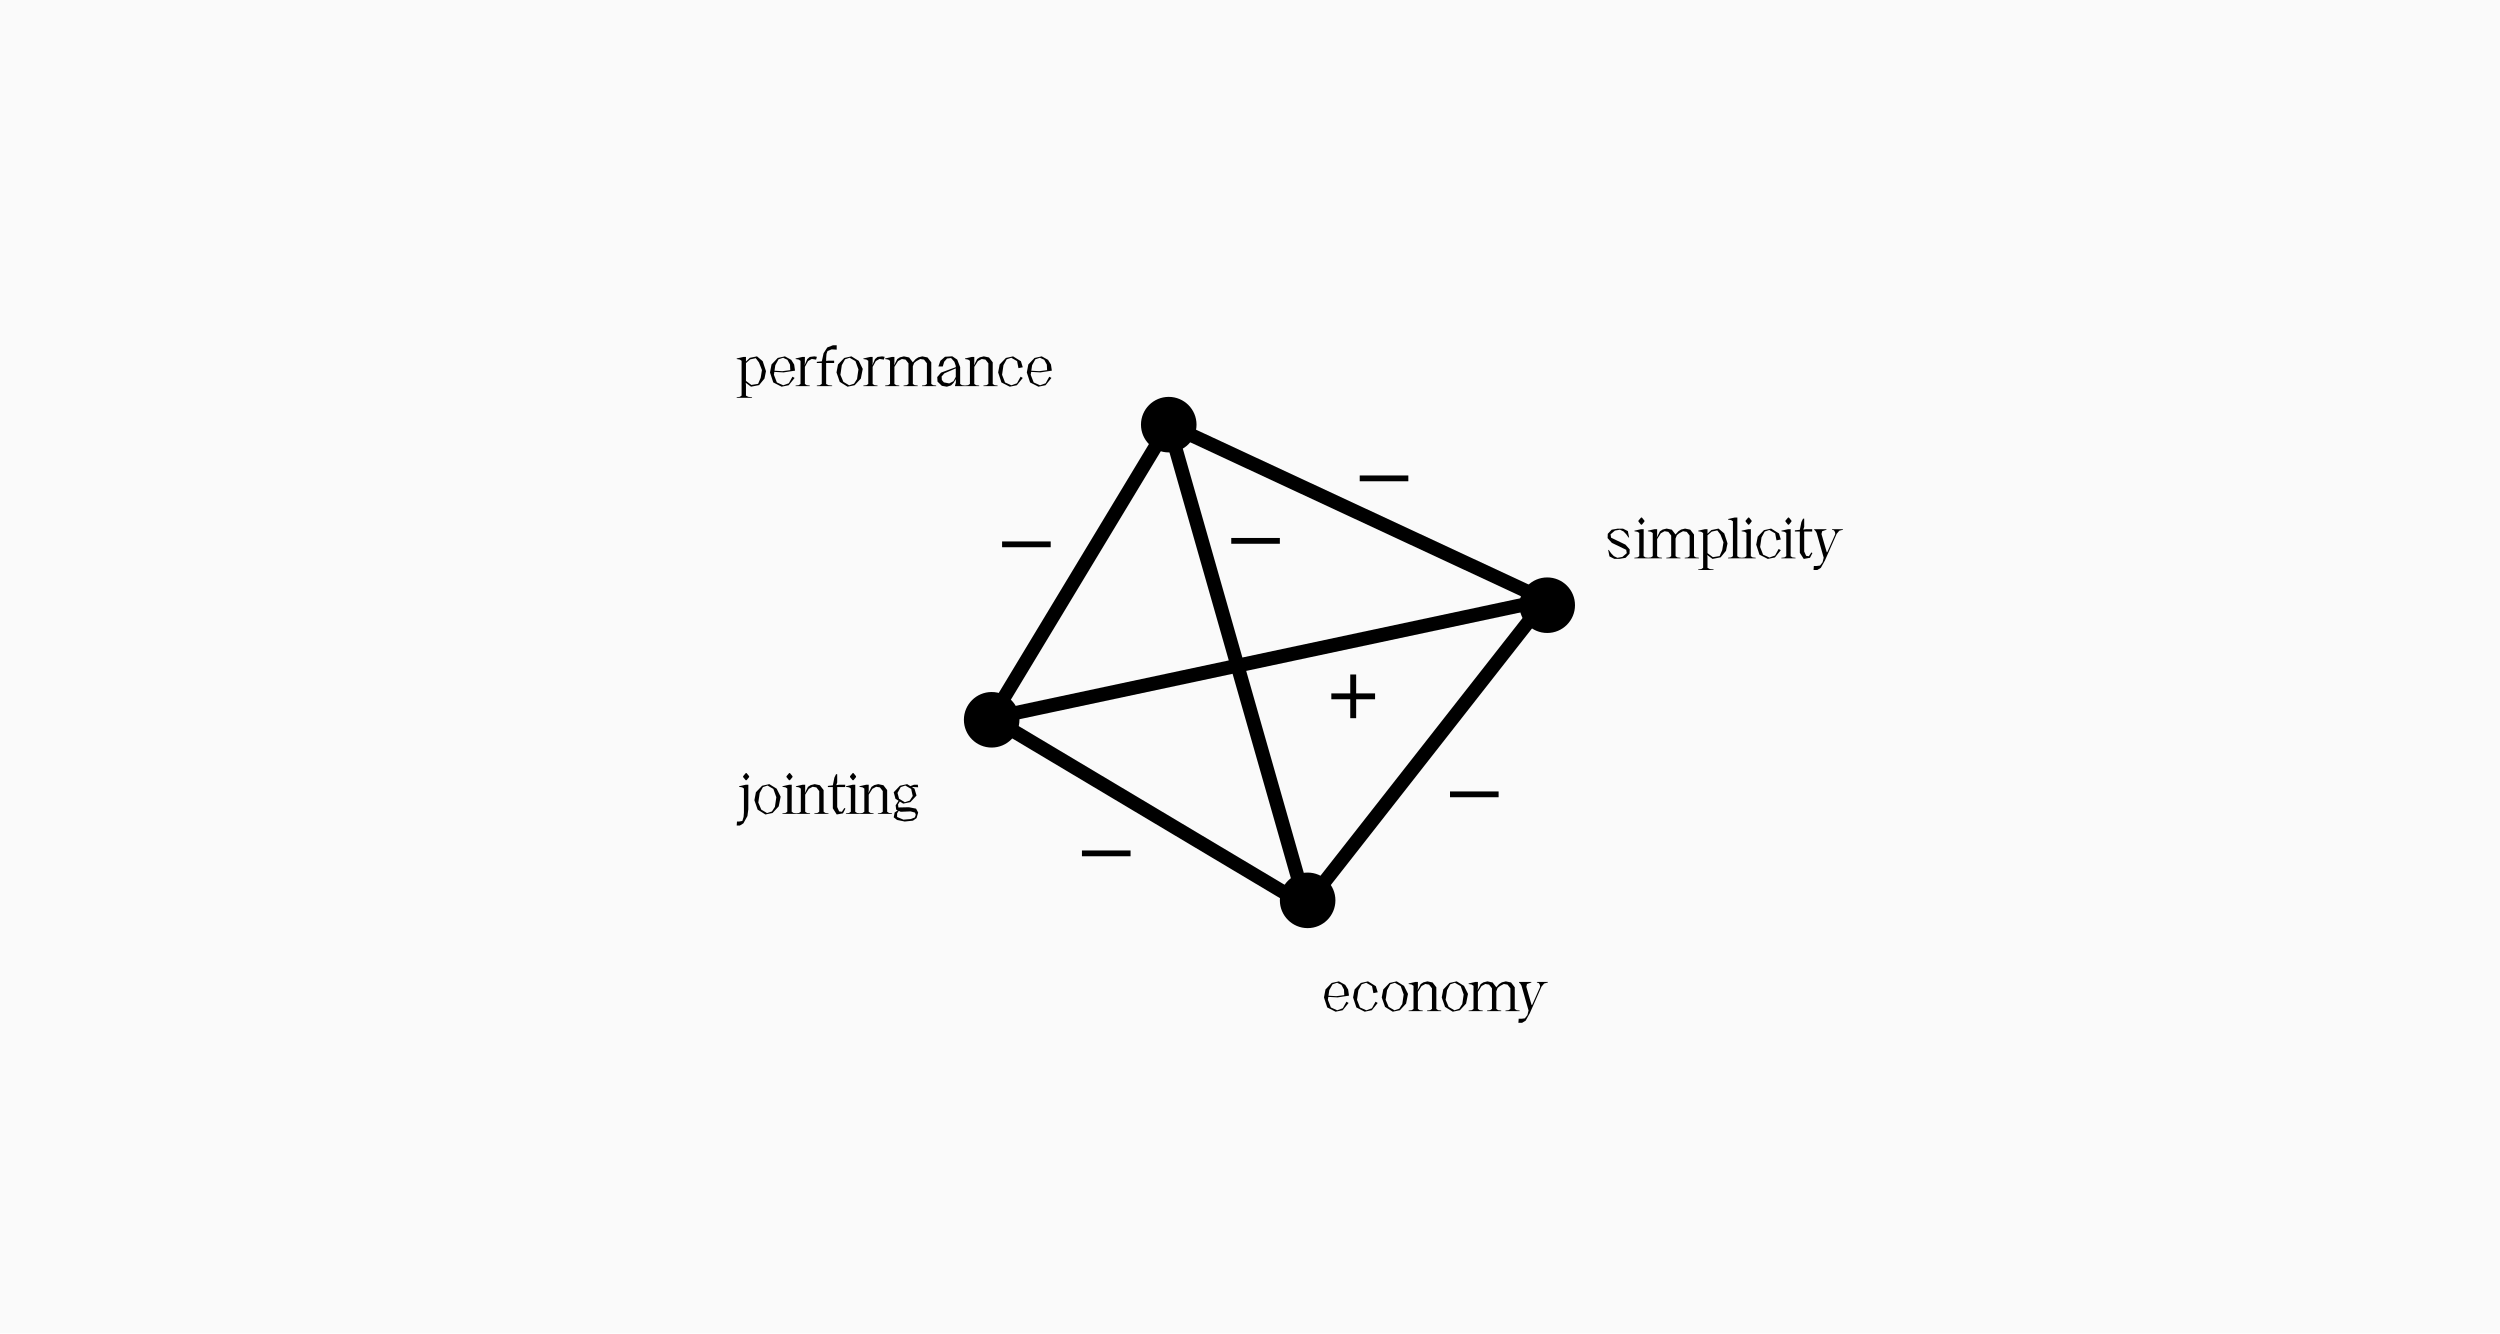
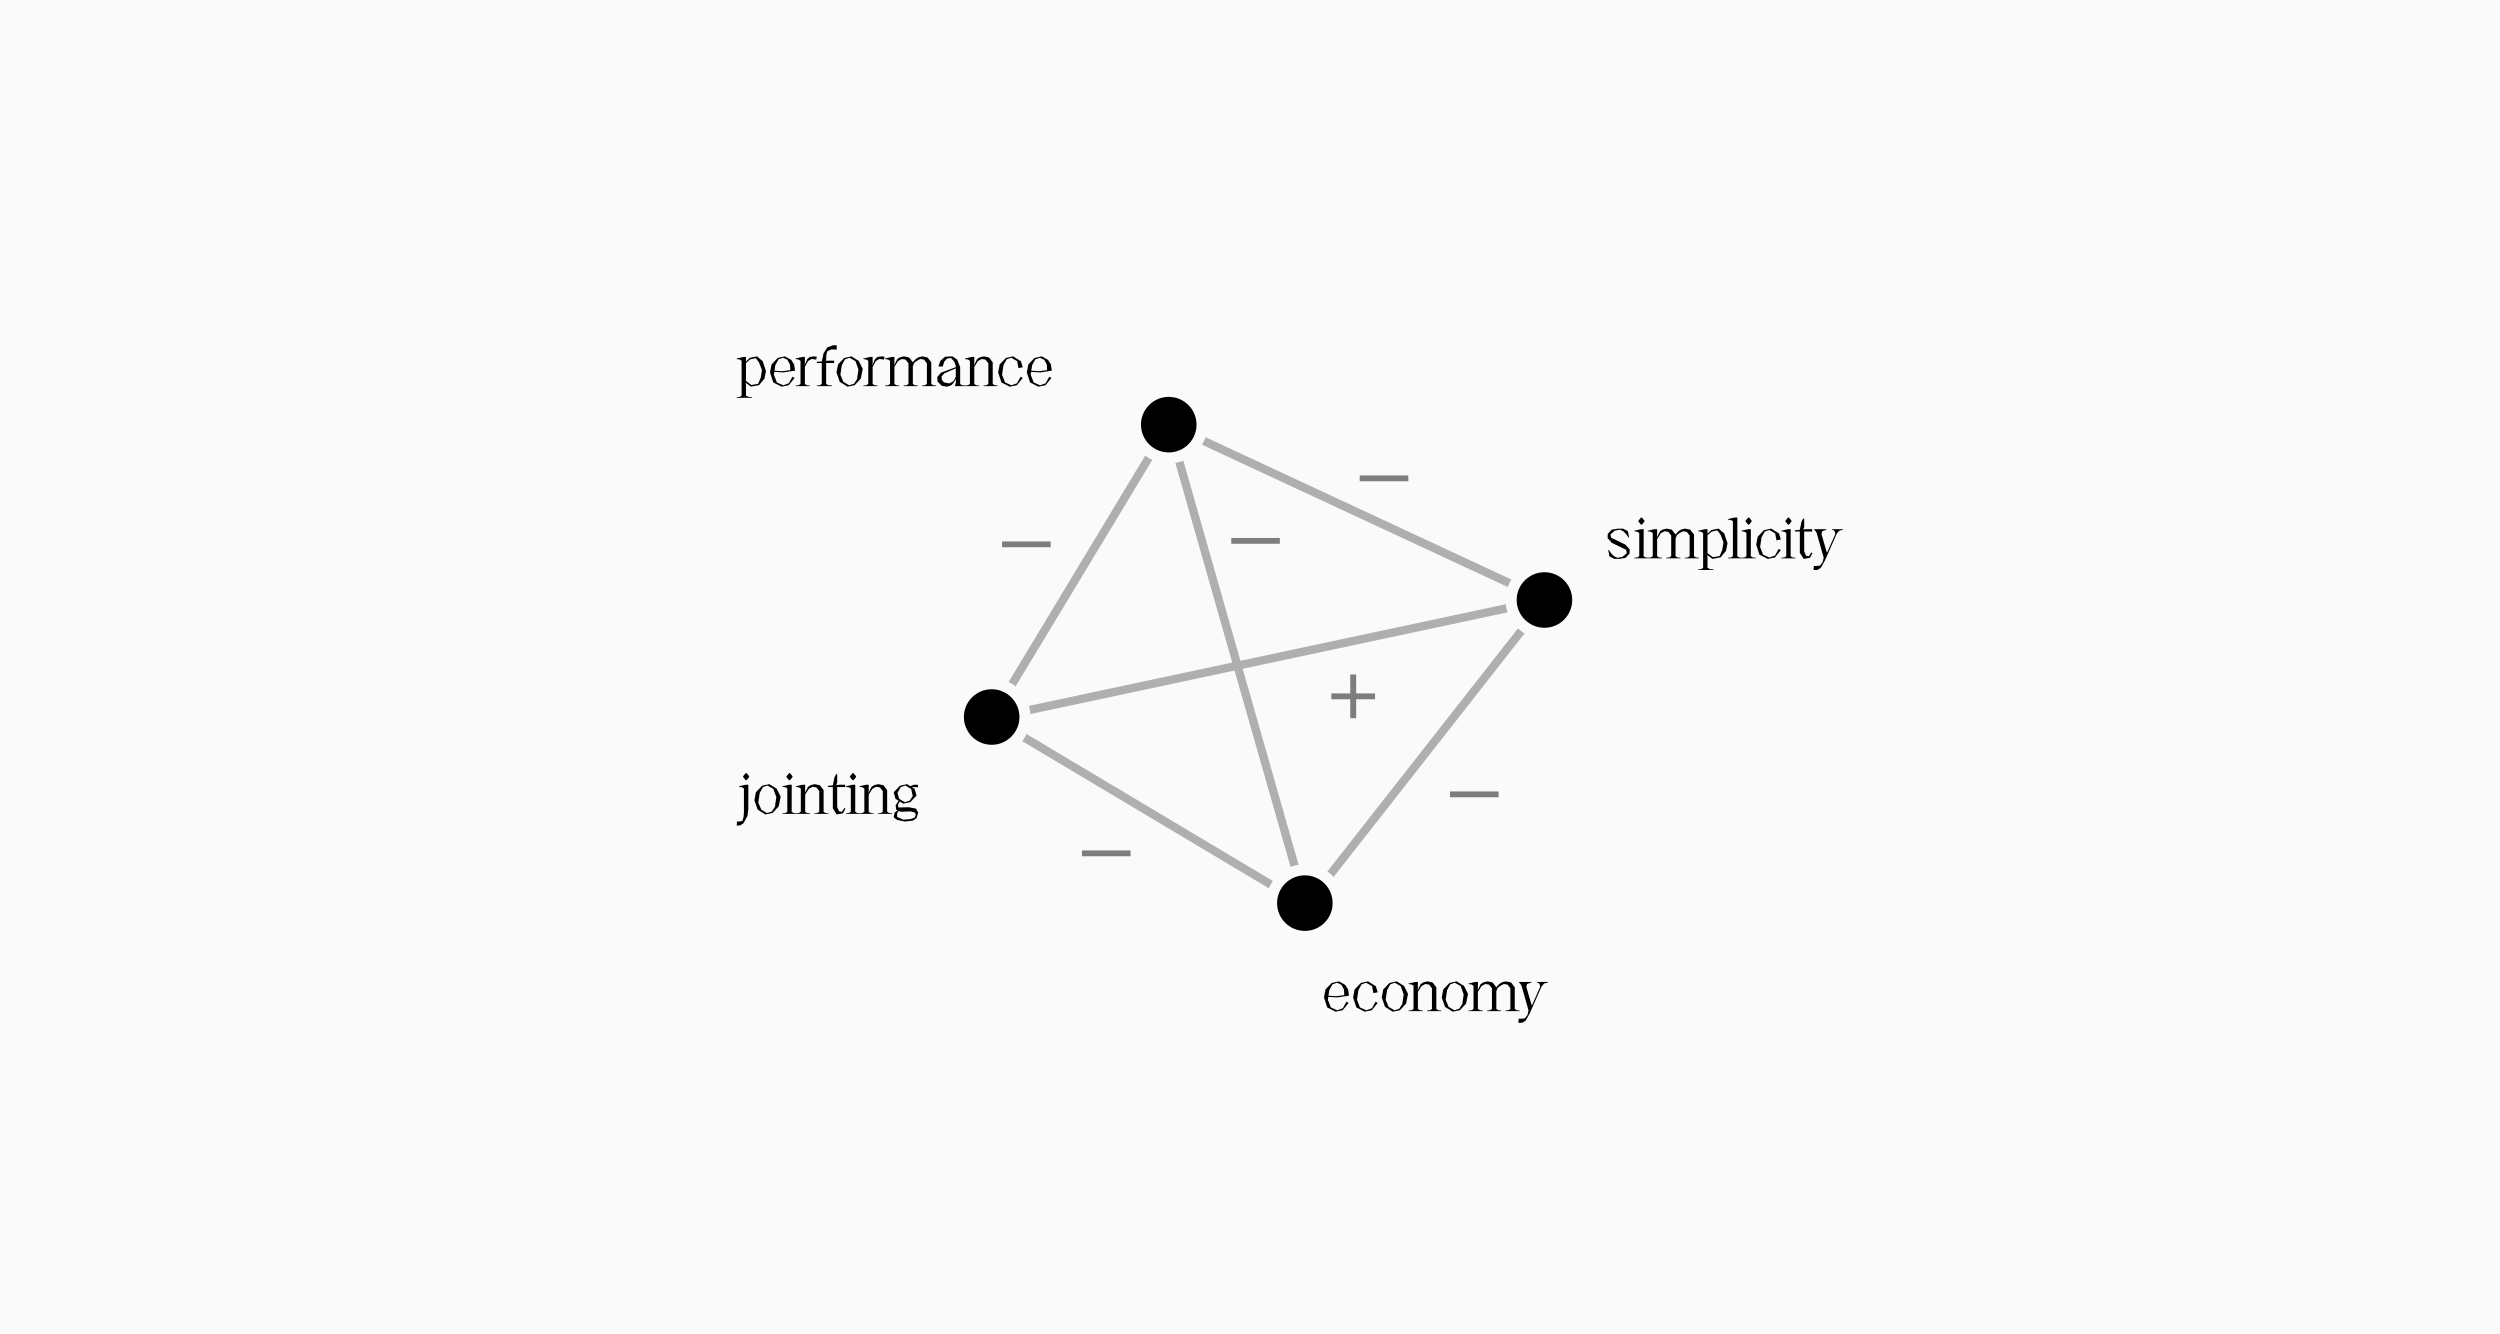
<svg xmlns="http://www.w3.org/2000/svg" width="900" height="480" viewBox="0 0 900 480" fill="none">
  <rect width="900" height="480" fill="#FAFAFA" />
-   <path d="M420.75 152.875L470.125 326M420.75 152.875L357 258.5M420.75 152.875L556.375 216M470.125 326L556.375 216M470.125 326L357 258.5M556.375 216L357 258.5" stroke="black" stroke-width="5" />
-   <circle cx="357" cy="259.125" r="10" fill="black" />
-   <circle cx="557" cy="217.875" r="10" fill="black" />
-   <circle cx="470.75" cy="324.125" r="10" fill="black" />
+   <path opacity="0.3" d="M420.75 152.875L470.125 326M420.75 152.875L357 258.5M420.75 152.875L556.375 216M470.125 326L556.375 216M470.125 326L357 258.5M556.375 216L357 258.5" stroke="black" stroke-width="3" />
+   <circle cx="357" cy="258.125" r="12" fill="black" stroke="#FAFAFA" stroke-width="4" />
+   <circle cx="556" cy="216" r="12" fill="black" stroke="#FAFAFA" stroke-width="4" />
+   <circle cx="469.75" cy="325.125" r="12" fill="black" stroke="#FAFAFA" stroke-width="4" />
  <path d="M272.518 128.29L269.956 128.815L268.549 130.138V128.5H267.646L265.21 129.046V129.256L266.323 129.445L266.974 129.886V142.423L266.323 142.864L265.21 142.99V143.2H270.733V142.99L269.41 142.864L268.549 142.423V138.706L268.465 137.803L270.355 139.21L273.274 138.643L275.206 136.291L275.752 133.624L274.576 130.033L272.518 128.29ZM272.917 138.181L270.481 138.58L268.549 137.131V130.705L270.061 129.382L272.077 128.941L273.232 130.474L274.303 133.225L273.841 136.039L272.917 138.181ZM286.061 136.06L285.284 135.619L283.982 137.971L281.966 138.706L279.677 137.677L278.606 134.926L278.753 133.876L282.071 134.065L286.208 133.435L285.893 131.23L284.843 129.55L282.575 128.29L279.992 128.857L277.745 131.209L277.199 134.086L278.375 137.677L281.378 139.21L283.94 138.685L286.061 136.06ZM279.11 131.461L280.265 129.361L281.924 128.794L283.478 129.529L284.402 131.251L284.507 133.246L281.651 133.624L278.816 133.456L279.11 131.461ZM291.523 128.5L290.599 129.277L289.654 131.503L289.759 130.579V128.5H288.856L286.42 129.046V129.256L287.533 129.445L288.184 129.886V138.223L287.533 138.664L286.42 138.79V139H291.523V138.79L290.41 138.664L289.759 138.223V132.07L290.914 129.97L292.237 129.214L293.791 129.466L294.085 128.458L293.182 128.29L291.523 128.5ZM297.916 126.358L299.407 125.77L301.213 125.875V124.3H299.848L297.832 125.077L296.488 127.156L295.858 130.075L294.052 130.264V130.684H295.837V138.118L295.816 138.223L295.165 138.664L294.052 138.79V139H299.575V138.79L298.252 138.664L297.412 138.244V130.684H300.289V129.844H298.147L297.412 129.928V129.004L297.538 127.408L297.916 126.358ZM307.671 138.685L309.897 136.291L310.59 132.805L309.162 129.928L306.516 128.29L303.933 128.857L301.686 131.209L301.14 134.086L302.316 137.467L305.109 139.21L307.671 138.685ZM303.618 137.467L302.547 134.926L303.051 131.461L304.206 129.361L305.865 128.794L307.965 130.012L309.036 132.994L308.532 136.459L307.461 138.118L305.697 138.706L303.618 137.467ZM315.915 128.5L314.991 129.277L314.046 131.503L314.151 130.579V128.5H313.248L310.812 129.046V129.256L311.925 129.445L312.576 129.886V138.223L311.925 138.664L310.812 138.79V139H315.915V138.79L314.802 138.664L314.151 138.223V132.07L315.306 129.97L316.629 129.214L318.183 129.466L318.477 128.458L317.574 128.29L315.915 128.5ZM335.26 138.223V130.432L333.916 128.689L332.047 128.29L330.598 128.647L329.632 129.277L328.603 130.411L327.28 128.689L325.411 128.29L323.962 128.647L322.996 129.277L321.883 131.503L321.988 130.579V128.5H321.085L318.649 129.046V129.256L319.762 129.445L320.413 129.886V138.223L319.762 138.664L318.649 138.79V139H323.752V138.79L322.639 138.664L321.988 138.223V132.07L323.311 129.97L324.676 129.235L326.02 129.466L327.049 130.789V138.223L326.398 138.664L325.285 138.79V139H330.388V138.79L329.275 138.664L328.624 138.223V131.86L329.107 130.642L329.947 129.97L331.312 129.235L332.656 129.466L333.685 130.789V138.223L333.034 138.664L331.921 138.79V139H337.024V138.79L335.911 138.664L335.26 138.223ZM337.51 137.383L339.064 138.895L340.87 139.21L342.382 138.748L343.327 137.782L344.083 136.48L344.125 137.698L343.81 138.79V139H347.422V138.79L346.309 138.664L345.658 138.223V132.175L344.608 129.466L342.823 128.269L340.198 128.437L338.539 129.886L337.825 131.923H339.4L339.904 130.222L340.933 129.067L342.382 128.899L343.579 130.243L344.083 131.755V132.175L338.77 134.149L337.405 135.745L337.51 137.383ZM339.967 134.401L344.083 132.616V135.661L343.243 137.236L341.731 138.034L339.799 137.656L339.064 136.795L338.98 135.535L339.967 134.401ZM357.381 138.223V130.432L356.037 128.689L354.168 128.29L352.719 128.647L351.753 129.277L350.64 131.503L350.745 130.579V128.5H349.842L347.406 129.046V129.256L348.519 129.445L349.17 129.886V138.223L348.519 138.664L347.406 138.79V139H352.509V138.79L351.396 138.664L350.745 138.223V132.07L352.068 129.97L353.433 129.235L354.777 129.466L355.806 130.789V138.223L355.155 138.664L354.042 138.79V139H359.145V138.79L358.032 138.664L357.381 138.223ZM367.524 130.033L364.71 128.29L362.127 128.857L359.88 131.209L359.334 134.086L360.51 137.677L363.513 139.21L366.075 138.685L368.196 136.06L367.419 135.619L366.117 137.971L364.101 138.706L361.812 137.677L360.741 134.926L361.245 131.461L362.4 129.361L364.059 128.794L366.159 130.012L366.642 132.532L368.196 132.217L367.524 130.033ZM378.514 136.06L377.737 135.619L376.435 137.971L374.419 138.706L372.13 137.677L371.059 134.926L371.206 133.876L374.524 134.065L378.661 133.435L378.346 131.23L377.296 129.55L375.028 128.29L372.445 128.857L370.198 131.209L369.652 134.086L370.828 137.677L373.831 139.21L376.393 138.685L378.514 136.06ZM371.563 131.461L372.718 129.361L374.377 128.794L375.931 129.529L376.855 131.251L376.96 133.246L374.104 133.624L371.269 133.456L371.563 131.461Z" fill="black" />
  <path d="M268.486 278.3L267.52 279.434V279.749L268.444 280.883H268.759L269.683 279.749V279.434L268.759 278.3H268.486ZM266.071 283.256L267.184 283.445L267.814 283.865V292.496L267.688 294.092L267.247 295.541L266.113 295.751H265.315L265.21 297.2H266.323L267.604 296.423L269.074 293.777L269.389 291.362L269.41 282.5H268.507L266.071 283.046V283.256ZM278.111 292.685L280.337 290.291L281.03 286.805L279.602 283.928L276.956 282.29L274.373 282.857L272.126 285.209L271.58 288.086L272.756 291.467L275.549 293.21L278.111 292.685ZM274.058 291.467L272.987 288.926L273.491 285.461L274.646 283.361L276.305 282.794L278.405 284.012L279.476 286.994L278.972 290.459L277.901 292.118L276.137 292.706L274.058 291.467ZM285.296 279.749V279.434L284.372 278.3H284.099L283.133 279.434V279.749L284.057 280.883H284.372L285.296 279.749ZM285.002 292.223L285.023 282.5H284.12L281.684 283.046V283.256L282.797 283.445L283.427 283.865V292.223L282.776 292.664L281.663 292.79V293H286.766V292.79L285.653 292.664L285.002 292.223ZM296.501 292.223V284.432L295.157 282.689L293.288 282.29L291.839 282.647L290.873 283.277L289.76 285.503L289.865 284.579V282.5H288.962L286.526 283.046V283.256L287.639 283.445L288.29 283.886V292.223L287.639 292.664L286.526 292.79V293H291.629V292.79L290.516 292.664L289.865 292.223V286.07L291.188 283.97L292.553 283.235L293.897 283.466L294.926 284.789V292.223L294.275 292.664L293.162 292.79V293H298.265V292.79L297.152 292.664L296.501 292.223ZM301.393 283.34H304.27V282.5H302.128L301.057 282.647L301.393 281.702V278.72H300.973L300.385 279.938L299.818 282.731L298.033 282.92V283.34H299.818V291.005L301.225 293.21L303.472 292.811L304.354 291.089L303.976 290.879L303.073 292.244L302.086 292.097L301.393 290.543V283.34ZM308.17 279.749V279.434L307.246 278.3H306.973L306.007 279.434V279.749L306.931 280.883H307.246L308.17 279.749ZM307.876 292.223L307.897 282.5H306.994L304.558 283.046V283.256L305.671 283.445L306.301 283.865V292.223L305.65 292.664L304.537 292.79V293H309.64V292.79L308.527 292.664L307.876 292.223ZM319.375 292.223V284.432L318.031 282.689L316.162 282.29L314.713 282.647L313.747 283.277L312.634 285.503L312.739 284.579V282.5H311.836L309.4 283.046V283.256L310.513 283.445L311.164 283.886V292.223L310.513 292.664L309.4 292.79V293H314.503V292.79L313.39 292.664L312.739 292.223V286.07L314.062 283.97L315.427 283.235L316.771 283.466L317.8 284.789V292.223L317.149 292.664L316.036 292.79V293H321.139V292.79L320.026 292.664L319.375 292.223ZM322.955 295.184L325.706 295.751L328.667 295.436L329.969 294.512L330.536 292.517L329.78 291.11L327.197 290.606L323.417 290.69L323.291 289.577L323.942 288.548L325.16 289.304L327.722 288.779L329.948 286.385L329.213 283.928L328.373 283.403L328.604 283.319L330.536 283.424L330.41 282.5H329.045L327.722 283.004L326.567 282.29L323.984 282.857L321.737 285.209L322.367 287.561L323.501 288.275L322.43 289.913L322.619 291.467L323.186 291.74L322.073 292.496L321.737 294.239L322.955 295.184ZM323.669 287.561L323.102 285.461L324.257 283.361L325.916 282.794L328.016 284.012L328.583 286.553L327.512 288.212L325.748 288.8L323.669 287.561ZM322.955 292.811L323.543 291.908L324.257 292.244L327.806 292.097L329.402 292.538L329.675 293.336L329.339 294.281L327.911 294.848L325.244 295.079L322.955 294.113V292.811Z" fill="black" />
  <path d="M485.492 361.06L484.715 360.619L483.413 362.971L481.397 363.706L479.108 362.677L478.037 359.926L478.184 358.876L481.502 359.065L485.639 358.435L485.324 356.23L484.274 354.55L482.006 353.29L479.423 353.857L477.176 356.209L476.63 359.086L477.806 362.677L480.809 364.21L483.371 363.685L485.492 361.06ZM478.541 356.461L479.696 354.361L481.355 353.794L482.909 354.529L483.833 356.251L483.938 358.246L481.082 358.624L478.247 358.456L478.541 356.461ZM495.302 355.033L492.488 353.29L489.905 353.857L487.658 356.209L487.112 359.086L488.288 362.677L491.291 364.21L493.853 363.685L495.974 361.06L495.197 360.619L493.895 362.971L491.879 363.706L489.59 362.677L488.519 359.926L489.023 356.461L490.178 354.361L491.837 353.794L493.937 355.012L494.42 357.532L495.974 357.217L495.302 355.033ZM503.961 363.685L506.187 361.291L506.88 357.805L505.452 354.928L502.806 353.29L500.223 353.857L497.976 356.209L497.43 359.086L498.606 362.467L501.399 364.21L503.961 363.685ZM499.908 362.467L498.837 359.926L499.341 356.461L500.496 354.361L502.155 353.794L504.255 355.012L505.326 357.994L504.822 361.459L503.751 363.118L501.987 363.706L499.908 362.467ZM517.078 363.223V355.432L515.734 353.689L513.865 353.29L512.416 353.647L511.45 354.277L510.337 356.503L510.442 355.579V353.5H509.539L507.103 354.046V354.256L508.216 354.445L508.867 354.886V363.223L508.216 363.664L507.103 363.79V364H512.206V363.79L511.093 363.664L510.442 363.223V357.07L511.765 354.97L513.13 354.235L514.474 354.466L515.503 355.789V363.223L514.852 363.664L513.739 363.79V364H518.842V363.79L517.729 363.664L517.078 363.223ZM525.561 363.685L527.787 361.291L528.48 357.805L527.052 354.928L524.406 353.29L521.823 353.857L519.576 356.209L519.03 359.086L520.206 362.467L522.999 364.21L525.561 363.685ZM521.508 362.467L520.437 359.926L520.941 356.461L522.096 354.361L523.755 353.794L525.855 355.012L526.926 357.994L526.422 361.459L525.351 363.118L523.587 363.706L521.508 362.467ZM545.314 363.223V355.432L543.97 353.689L542.101 353.29L540.652 353.647L539.686 354.277L538.657 355.411L537.334 353.689L535.465 353.29L534.016 353.647L533.05 354.277L531.937 356.503L532.042 355.579V353.5H531.139L528.703 354.046V354.256L529.816 354.445L530.467 354.886V363.223L529.816 363.664L528.703 363.79V364H533.806V363.79L532.693 363.664L532.042 363.223V357.07L533.365 354.97L534.73 354.235L536.074 354.466L537.103 355.789V363.223L536.452 363.664L535.339 363.79V364H540.442V363.79L539.329 363.664L538.678 363.223V356.86L539.161 355.642L540.001 354.97L541.366 354.235L542.71 354.466L543.739 355.789V363.223L543.088 363.664L541.975 363.79V364H547.078V363.79L545.965 363.664L545.314 363.223ZM553.26 353.71L553.974 353.92L554.352 354.55L554.436 355.306L551.58 361.753L551.37 361.795L549.48 355.264L549.711 354.256L551.265 353.71L551.307 353.5H546.876L546.834 353.71L547.317 354.13L547.737 354.823L550.278 363.769L549.879 365.407L548.955 366.604L547.758 366.751H546.729L546.624 368.2H547.968L549.249 367.423L550.719 364.777L554.961 355.159L555.885 354.067L557.208 353.71L557.25 353.5H553.302L553.26 353.71Z" fill="black" />
  <path d="M585.434 197.934L585.644 199.131L584.048 200.496L582.263 200.811L580.982 200.202L579.995 199.173L579.155 197.976H578.945L579.407 200.307L581.15 201.189H583.04L585.224 200.811L586.631 199.32L586.694 197.787L585.161 196.065L579.995 193.566L579.785 192.369L581.381 191.004L583.166 190.689L584.447 191.298L585.434 192.327L586.274 193.524H586.484L586.022 191.193L584.279 190.311H582.389L580.205 190.689L578.798 192.18L578.735 193.713L580.268 195.435L585.434 197.934ZM591.997 187.749V187.434L591.073 186.3H590.8L589.834 187.434V187.749L590.758 188.883H591.073L591.997 187.749ZM591.703 200.223L591.724 190.5H590.821L588.385 191.046V191.256L589.498 191.445L590.128 191.865V200.223L589.477 200.664L588.364 200.79V201H593.467V200.79L592.354 200.664L591.703 200.223ZM609.838 200.223V192.432L608.494 190.689L606.625 190.29L605.176 190.647L604.21 191.277L603.181 192.411L601.858 190.689L599.989 190.29L598.54 190.647L597.574 191.277L596.461 193.503L596.566 192.579V190.5H595.663L593.227 191.046V191.256L594.34 191.445L594.991 191.886V200.223L594.34 200.664L593.227 200.79V201H598.33V200.79L597.217 200.664L596.566 200.223V194.07L597.889 191.97L599.254 191.235L600.598 191.466L601.627 192.789V200.223L600.976 200.664L599.863 200.79V201H604.966V200.79L603.853 200.664L603.202 200.223V193.86L603.685 192.642L604.525 191.97L605.89 191.235L607.234 191.466L608.263 192.789V200.223L607.612 200.664L606.499 200.79V201H611.602V200.79L610.489 200.664L609.838 200.223ZM618.667 190.29L616.105 190.815L614.698 192.138V190.5H613.795L611.359 191.046V191.256L612.472 191.445L613.123 191.886V204.423L612.472 204.864L611.359 204.99V205.2H616.882V204.99L615.559 204.864L614.698 204.423V200.706L614.614 199.803L616.504 201.21L619.423 200.643L621.355 198.291L621.901 195.624L620.725 192.033L618.667 190.29ZM619.066 200.181L616.63 200.58L614.698 199.131V192.705L616.21 191.382L618.226 190.941L619.381 192.474L620.452 195.225L619.99 198.039L619.066 200.181ZM625.426 200.223L625.447 186.3H624.544L622.108 186.846V187.056L623.221 187.245L623.851 187.665V200.223L623.2 200.664L622.087 200.79V201H627.19V200.79L626.077 200.664L625.426 200.223ZM630.583 187.749V187.434L629.659 186.3H629.386L628.42 187.434V187.749L629.344 188.883H629.659L630.583 187.749ZM630.289 200.223L630.31 190.5H629.407L626.971 191.046V191.256L628.084 191.445L628.714 191.865V200.223L628.063 200.664L626.95 200.79V201H632.053V200.79L630.94 200.664L630.289 200.223ZM640.423 192.033L637.609 190.29L635.026 190.857L632.779 193.209L632.233 196.086L633.409 199.677L636.412 201.21L638.974 200.685L641.095 198.06L640.318 197.619L639.016 199.971L637 200.706L634.711 199.677L633.64 196.926L634.144 193.461L635.299 191.361L636.958 190.794L639.058 192.012L639.541 194.532L641.095 194.217L640.423 192.033ZM644.923 187.749V187.434L643.999 186.3H643.726L642.76 187.434V187.749L643.684 188.883H643.999L644.923 187.749ZM644.629 200.223L644.65 190.5H643.747L641.311 191.046V191.256L642.424 191.445L643.054 191.865V200.223L642.403 200.664L641.29 200.79V201H646.393V200.79L645.28 200.664L644.629 200.223ZM649.513 191.34H652.39V190.5H650.248L649.177 190.647L649.513 189.702V186.72H649.093L648.505 187.938L647.938 190.731L646.153 190.92V191.34H647.938V199.005L649.345 201.21L651.592 200.811L652.474 199.089L652.096 198.879L651.193 200.244L650.206 200.097L649.513 198.543V191.34ZM659.513 190.71L660.227 190.92L660.605 191.55L660.689 192.306L657.833 198.753L657.623 198.795L655.733 192.264L655.964 191.256L657.518 190.71L657.56 190.5H653.129L653.087 190.71L653.57 191.13L653.99 191.823L656.531 200.769L656.132 202.407L655.208 203.604L654.011 203.751H652.982L652.877 205.2H654.221L655.502 204.423L656.972 201.777L661.214 192.159L662.138 191.067L663.461 190.71L663.503 190.5H659.555L659.513 190.71Z" fill="black" />
-   <circle cx="420.75" cy="152.875" r="10" fill="black" />
-   <path d="M486.091 258.549V242.814H488.216V258.549H486.091ZM479.28 251.738V249.625H495.027V251.738H479.28Z" fill="black" />
-   <path d="M460.75 193.668V195.756H443.25V193.668H460.75Z" fill="black" />
-   <path d="M507 171.168V173.256H489.5V171.168H507Z" fill="black" />
-   <path d="M378.25 194.918V197.006H360.75V194.918H378.25Z" fill="black" />
-   <path d="M407 306.168V308.256H389.5V306.168H407Z" fill="black" />
-   <path d="M539.5 284.918V287.006H522V284.918H539.5Z" fill="black" />
+   <circle cx="420.75" cy="152.875" r="12" fill="black" stroke="#FAFAFA" stroke-width="4" />
+   <path opacity="0.5" d="M486.091 258.549V242.814H488.216V258.549H486.091ZM479.28 251.738V249.625H495.027V251.738H479.28Z" fill="black" />
+   <path opacity="0.5" d="M460.75 193.668V195.756H443.25V193.668H460.75Z" fill="black" />
+   <path opacity="0.5" d="M507 171.168V173.256H489.5V171.168H507Z" fill="black" />
+   <path opacity="0.5" d="M378.25 194.918V197.006H360.75V194.918H378.25Z" fill="black" />
+   <path opacity="0.5" d="M407 306.168V308.256H389.5V306.168H407Z" fill="black" />
+   <path opacity="0.5" d="M539.5 284.918V287.006H522V284.918H539.5Z" fill="black" />
</svg>
